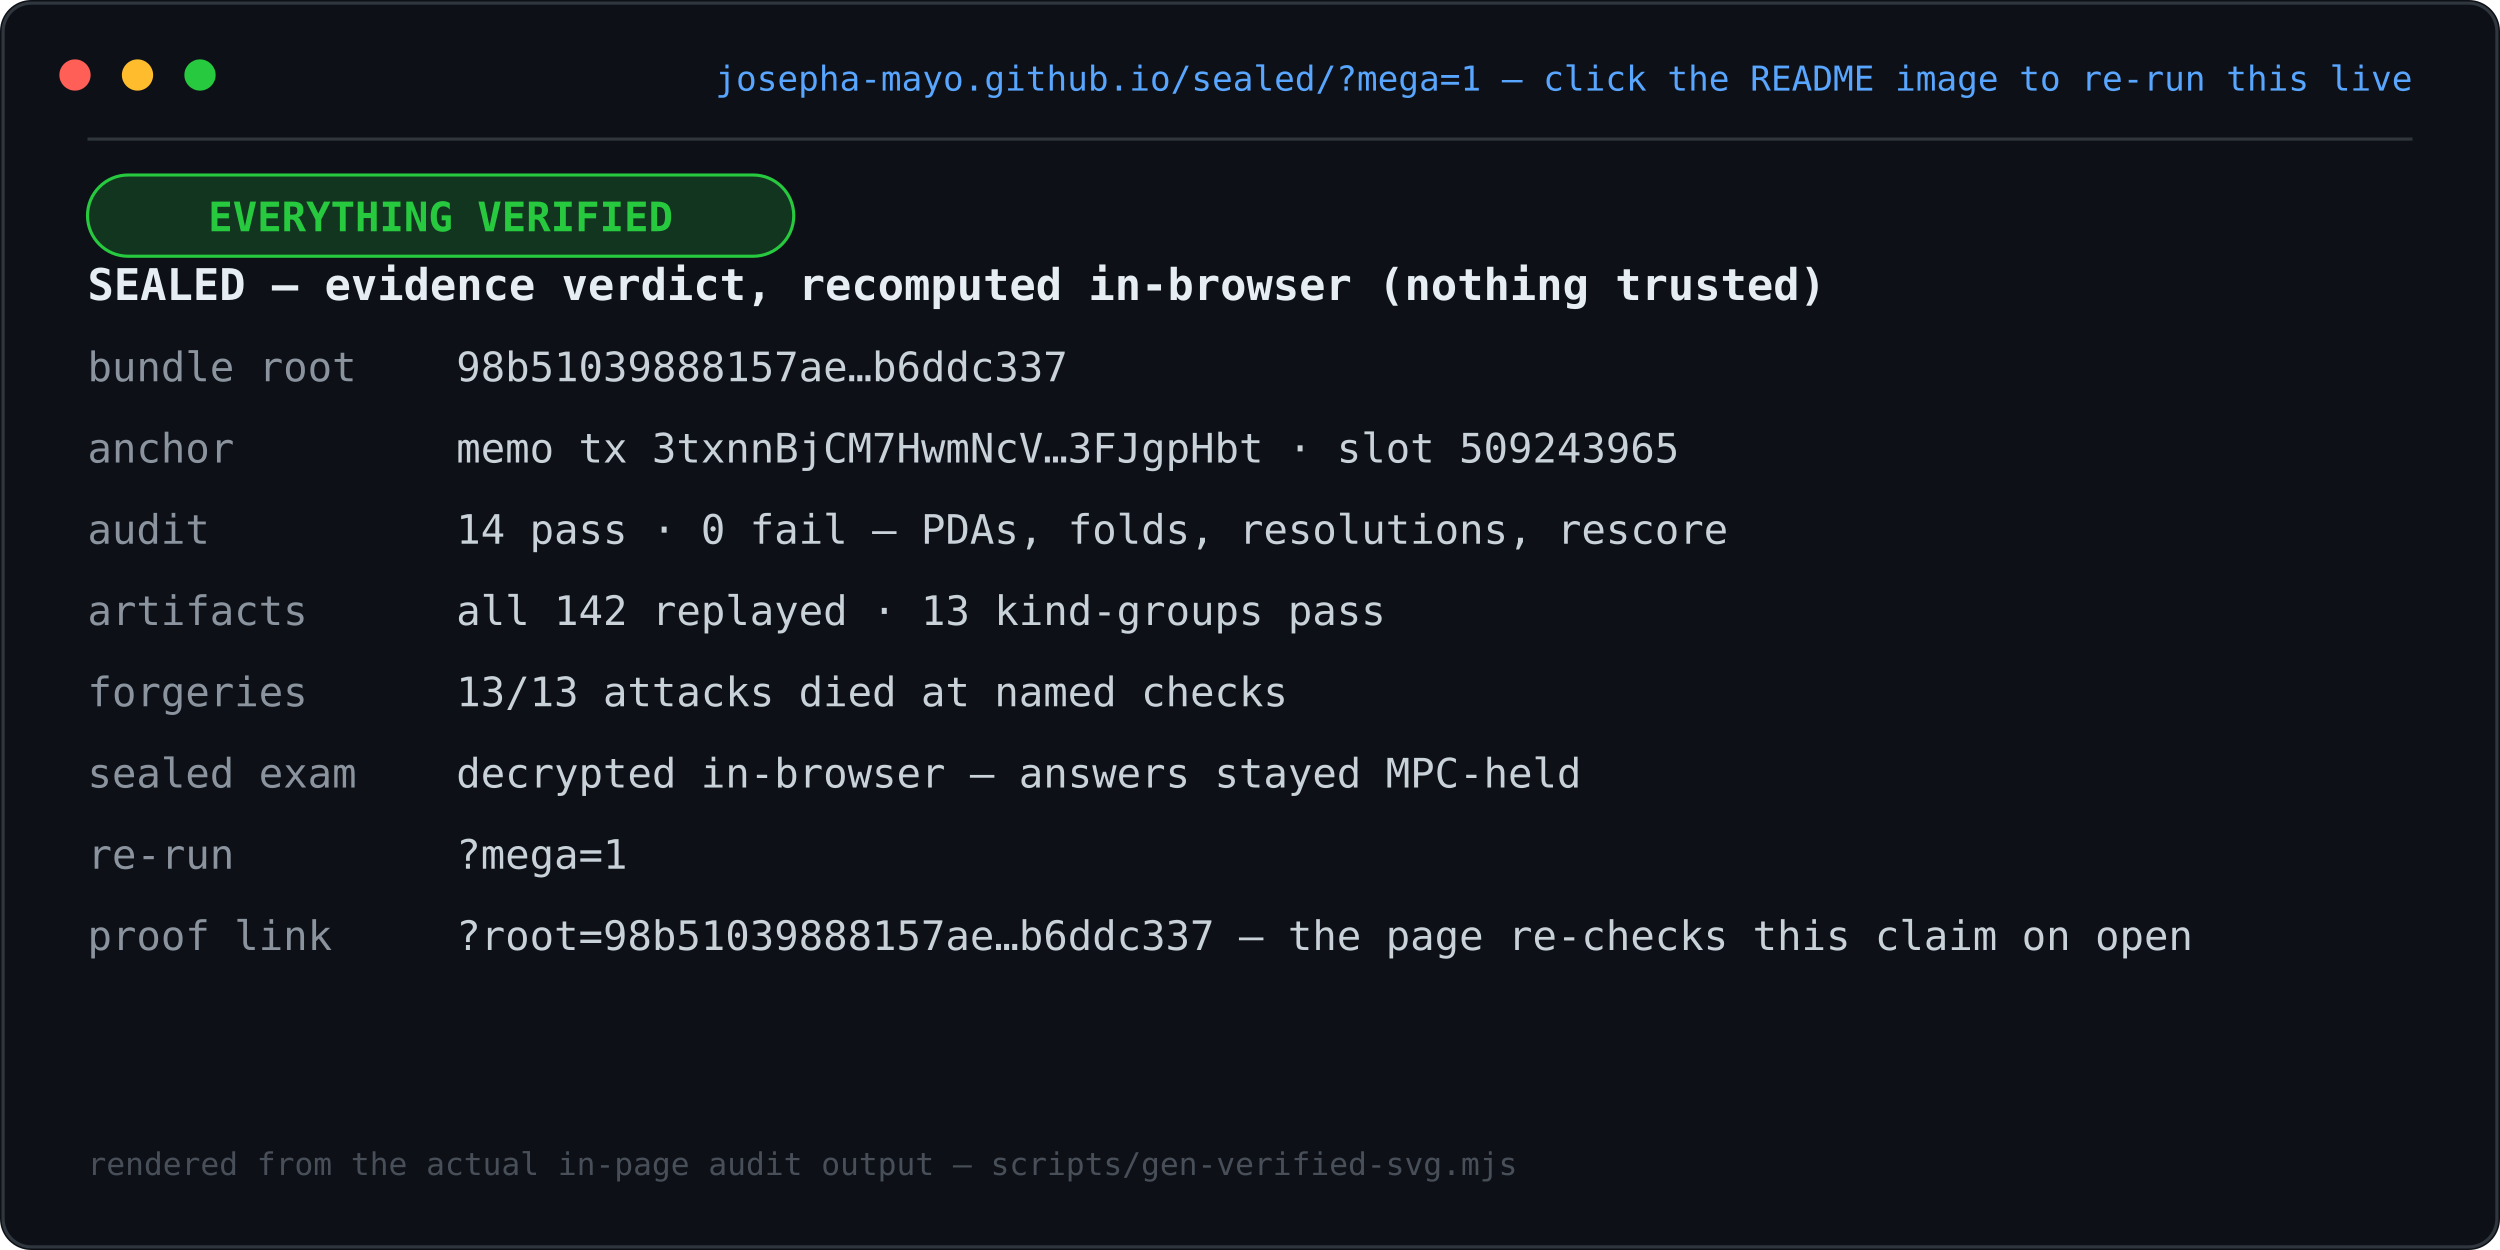
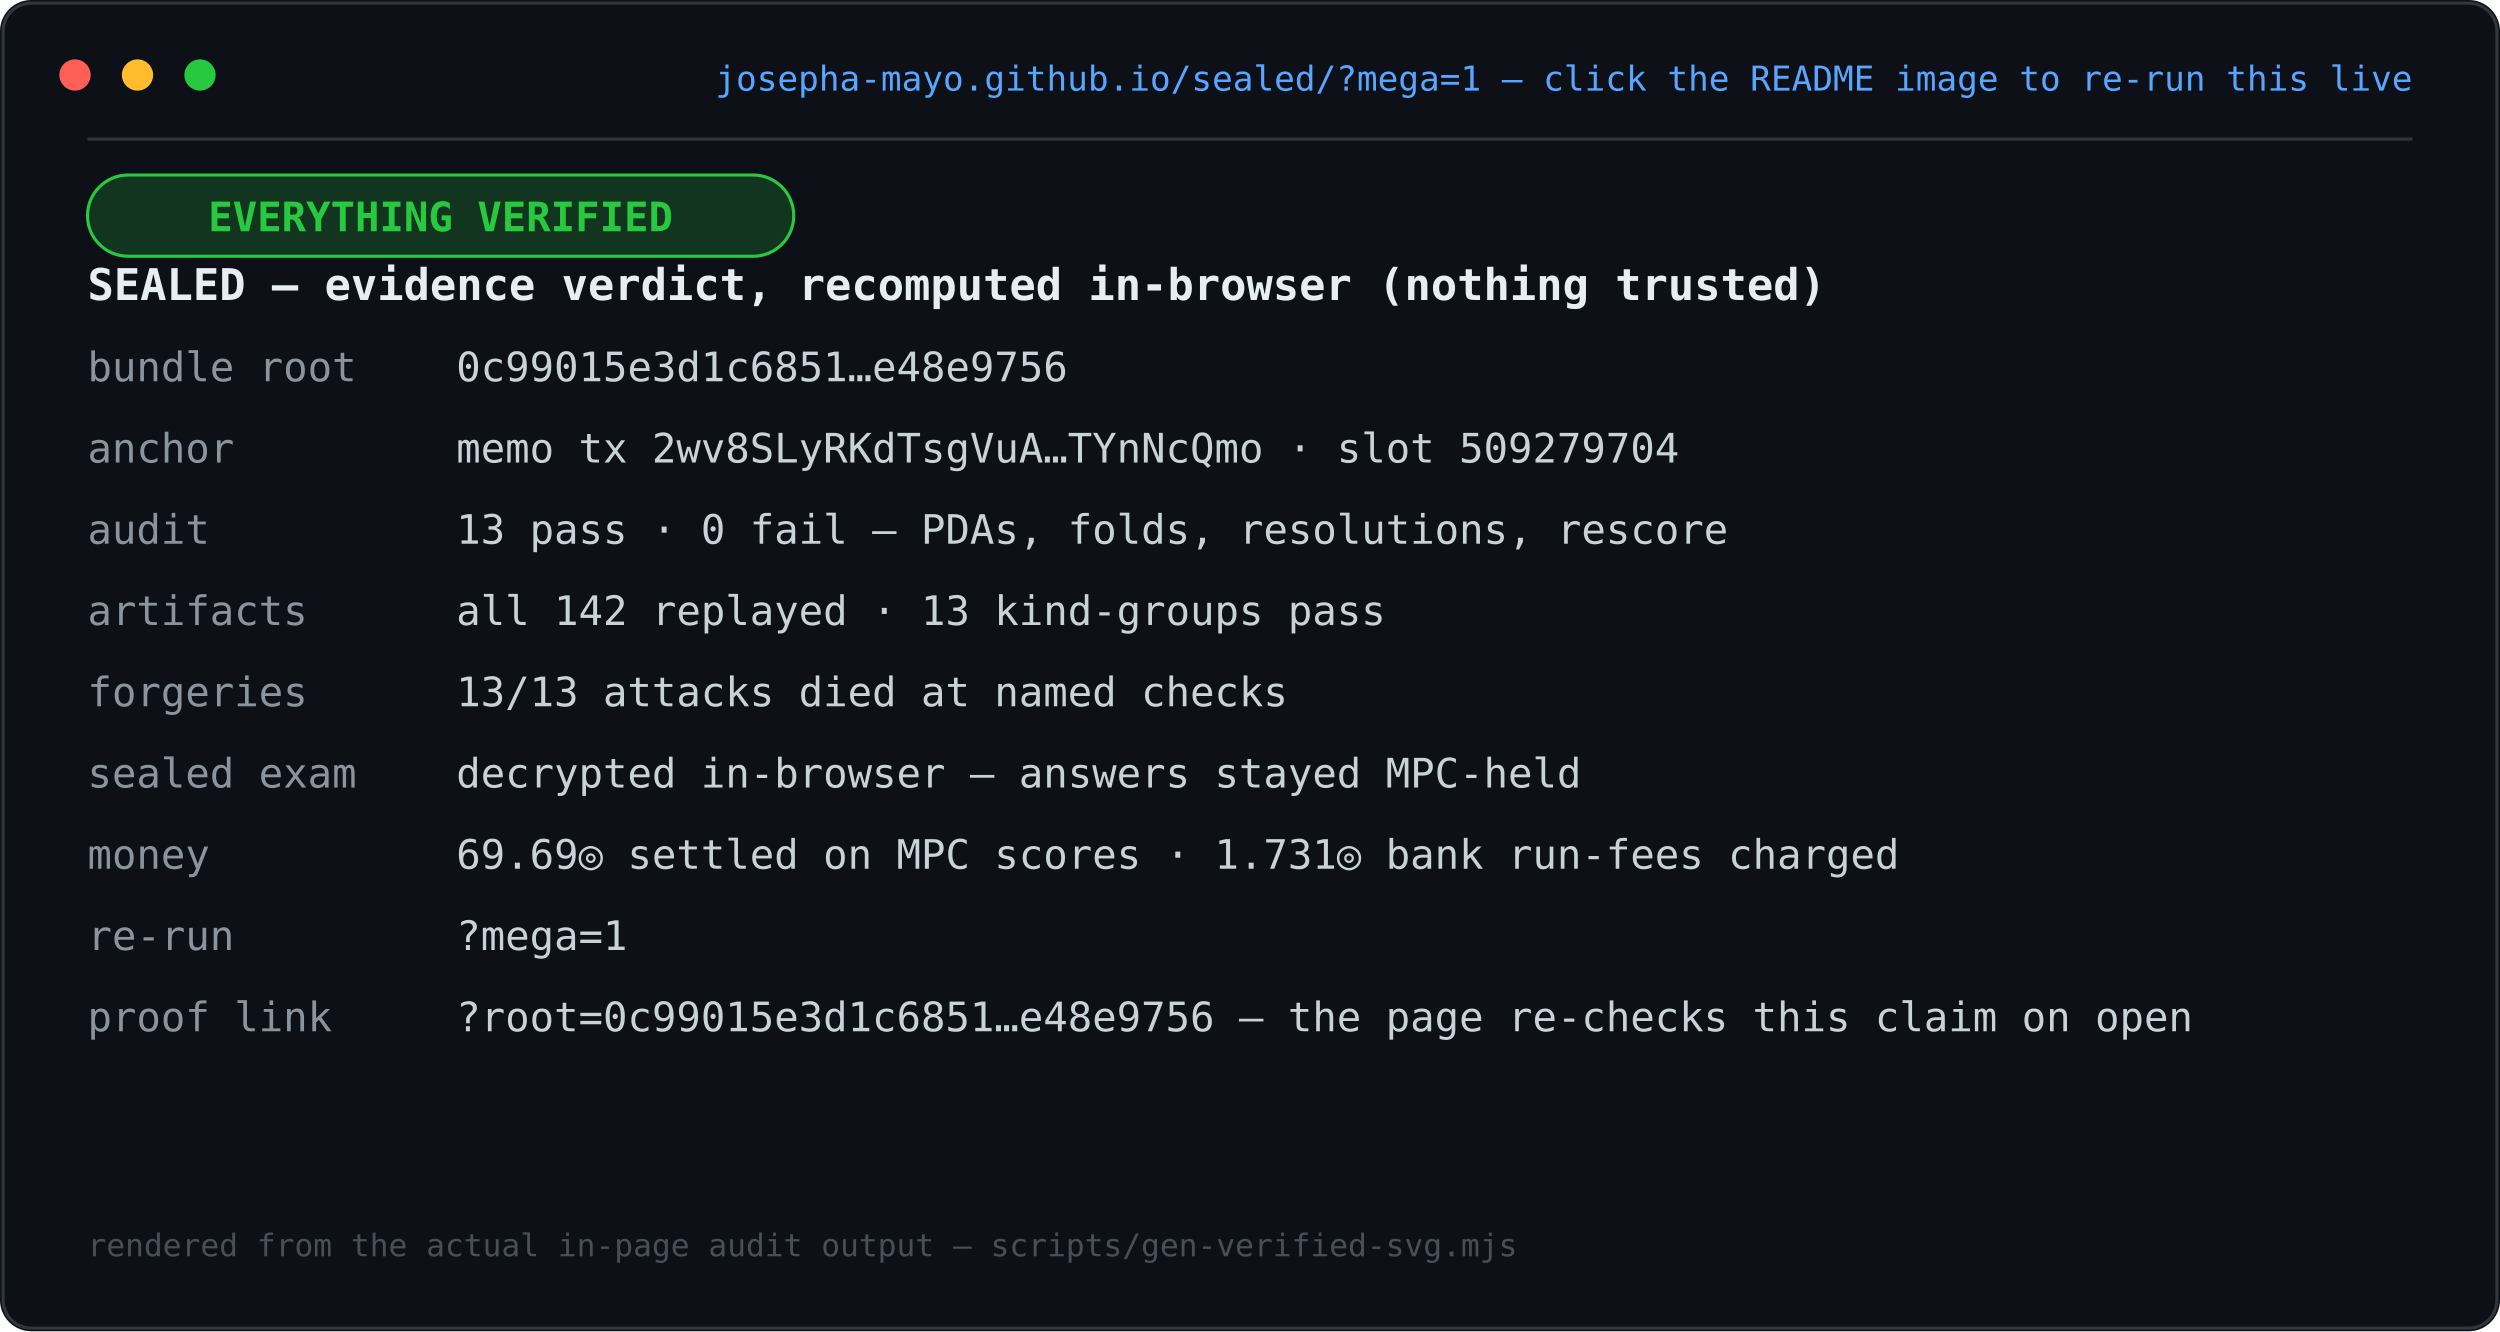
- <svg xmlns="http://www.w3.org/2000/svg" width="800" height="400" viewBox="0 0 800 400" font-family="ui-monospace,SFMono-Regular,Menlo,Consolas,monospace">
-   <rect width="800" height="400" rx="10" fill="#0d1117" />
-   <rect x="1" y="1" width="798" height="398" rx="9" fill="none" stroke="#30363d" />
+ <svg xmlns="http://www.w3.org/2000/svg" width="800" height="426" viewBox="0 0 800 426" font-family="ui-monospace,SFMono-Regular,Menlo,Consolas,monospace">
+   <rect width="800" height="426" rx="10" fill="#0d1117" />
+   <rect x="1" y="1" width="798" height="424" rx="9" fill="none" stroke="#30363d" />
  <circle cx="24" cy="24" r="5" fill="#ff5f56" />
  <circle cx="44" cy="24" r="5" fill="#ffbd2e" />
  <circle cx="64" cy="24" r="5" fill="#27c93f" />
  <text x="772" y="29" text-anchor="end" class="url">josepha-mayo.github.io/sealed/?mega=1 — click the README image to re-run this live</text>
  <rect x="28" y="44" width="744" height="1" fill="#30363d" />
  <rect x="28" y="56" width="226" height="26" rx="13" fill="#12351f" stroke="#27c93f" stroke-width="1" />
  <text x="141" y="74" text-anchor="middle" class="pill">EVERYTHING VERIFIED</text>
  <text x="28" y="96" class="hdr">SEALED — evidence verdict, recomputed in-browser (nothing trusted)</text>
  <text x="28" y="122" class="k">bundle root</text>
-   <text x="146" y="122" class="v">98b51039888157ae…b6ddc337</text>
+   <text x="146" y="122" class="v">0c99015e3d1c6851…e48e9756</text>
  <text x="28" y="148" class="k">anchor</text>
-   <text x="146" y="148" class="v">memo tx 3txnnBjCM7HwmNcV…3FJgpHbt · slot 509243965</text>
+   <text x="146" y="148" class="v">memo tx 2wv8SLyRKdTsgVuA…TYnNcQmo · slot 509279704</text>
  <text x="28" y="174" class="k">audit</text>
-   <text x="146" y="174" class="v">14 pass · 0 fail — PDAs, folds, resolutions, rescore</text>
+   <text x="146" y="174" class="v">13 pass · 0 fail — PDAs, folds, resolutions, rescore</text>
  <text x="28" y="200" class="k">artifacts</text>
  <text x="146" y="200" class="v">all 142 replayed · 13 kind-groups pass</text>
  <text x="28" y="226" class="k">forgeries</text>
  <text x="146" y="226" class="v">13/13 attacks died at named checks</text>
  <text x="28" y="252" class="k">sealed exam</text>
  <text x="146" y="252" class="v">decrypted in-browser — answers stayed MPC-held</text>
-   <text x="28" y="278" class="k">re-run</text>
-   <text x="146" y="278" class="v">?mega=1</text>
-   <text x="28" y="304" class="k">proof link</text>
-   <text x="146" y="304" class="v">?root=98b51039888157ae…b6ddc337 — the page re-checks this claim on open</text>
-   <text x="28" y="376" class="foot">rendered from the actual in-page audit output — scripts/gen-verified-svg.mjs</text>
+   <text x="28" y="278" class="k">money</text>
+   <text x="146" y="278" class="v">69.69◎ settled on MPC scores · 1.731◎ bank run-fees charged</text>
+   <text x="28" y="304" class="k">re-run</text>
+   <text x="146" y="304" class="v">?mega=1</text>
+   <text x="28" y="330" class="k">proof link</text>
+   <text x="146" y="330" class="v">?root=0c99015e3d1c6851…e48e9756 — the page re-checks this claim on open</text>
+   <text x="28" y="402" class="foot">rendered from the actual in-page audit output — scripts/gen-verified-svg.mjs</text>
  <style>
.hdr{fill:#e6edf3;font-size:14px;font-weight:700}
.k{fill:#8b949e;font-size:13px}
.v{fill:#c9d1d9;font-size:13px}
.pill{fill:#27c93f;font-size:13px;font-weight:700}
.url{fill:#58a6ff;font-size:11px}
.foot{fill:#484f58;font-size:10px}
</style>
</svg>
